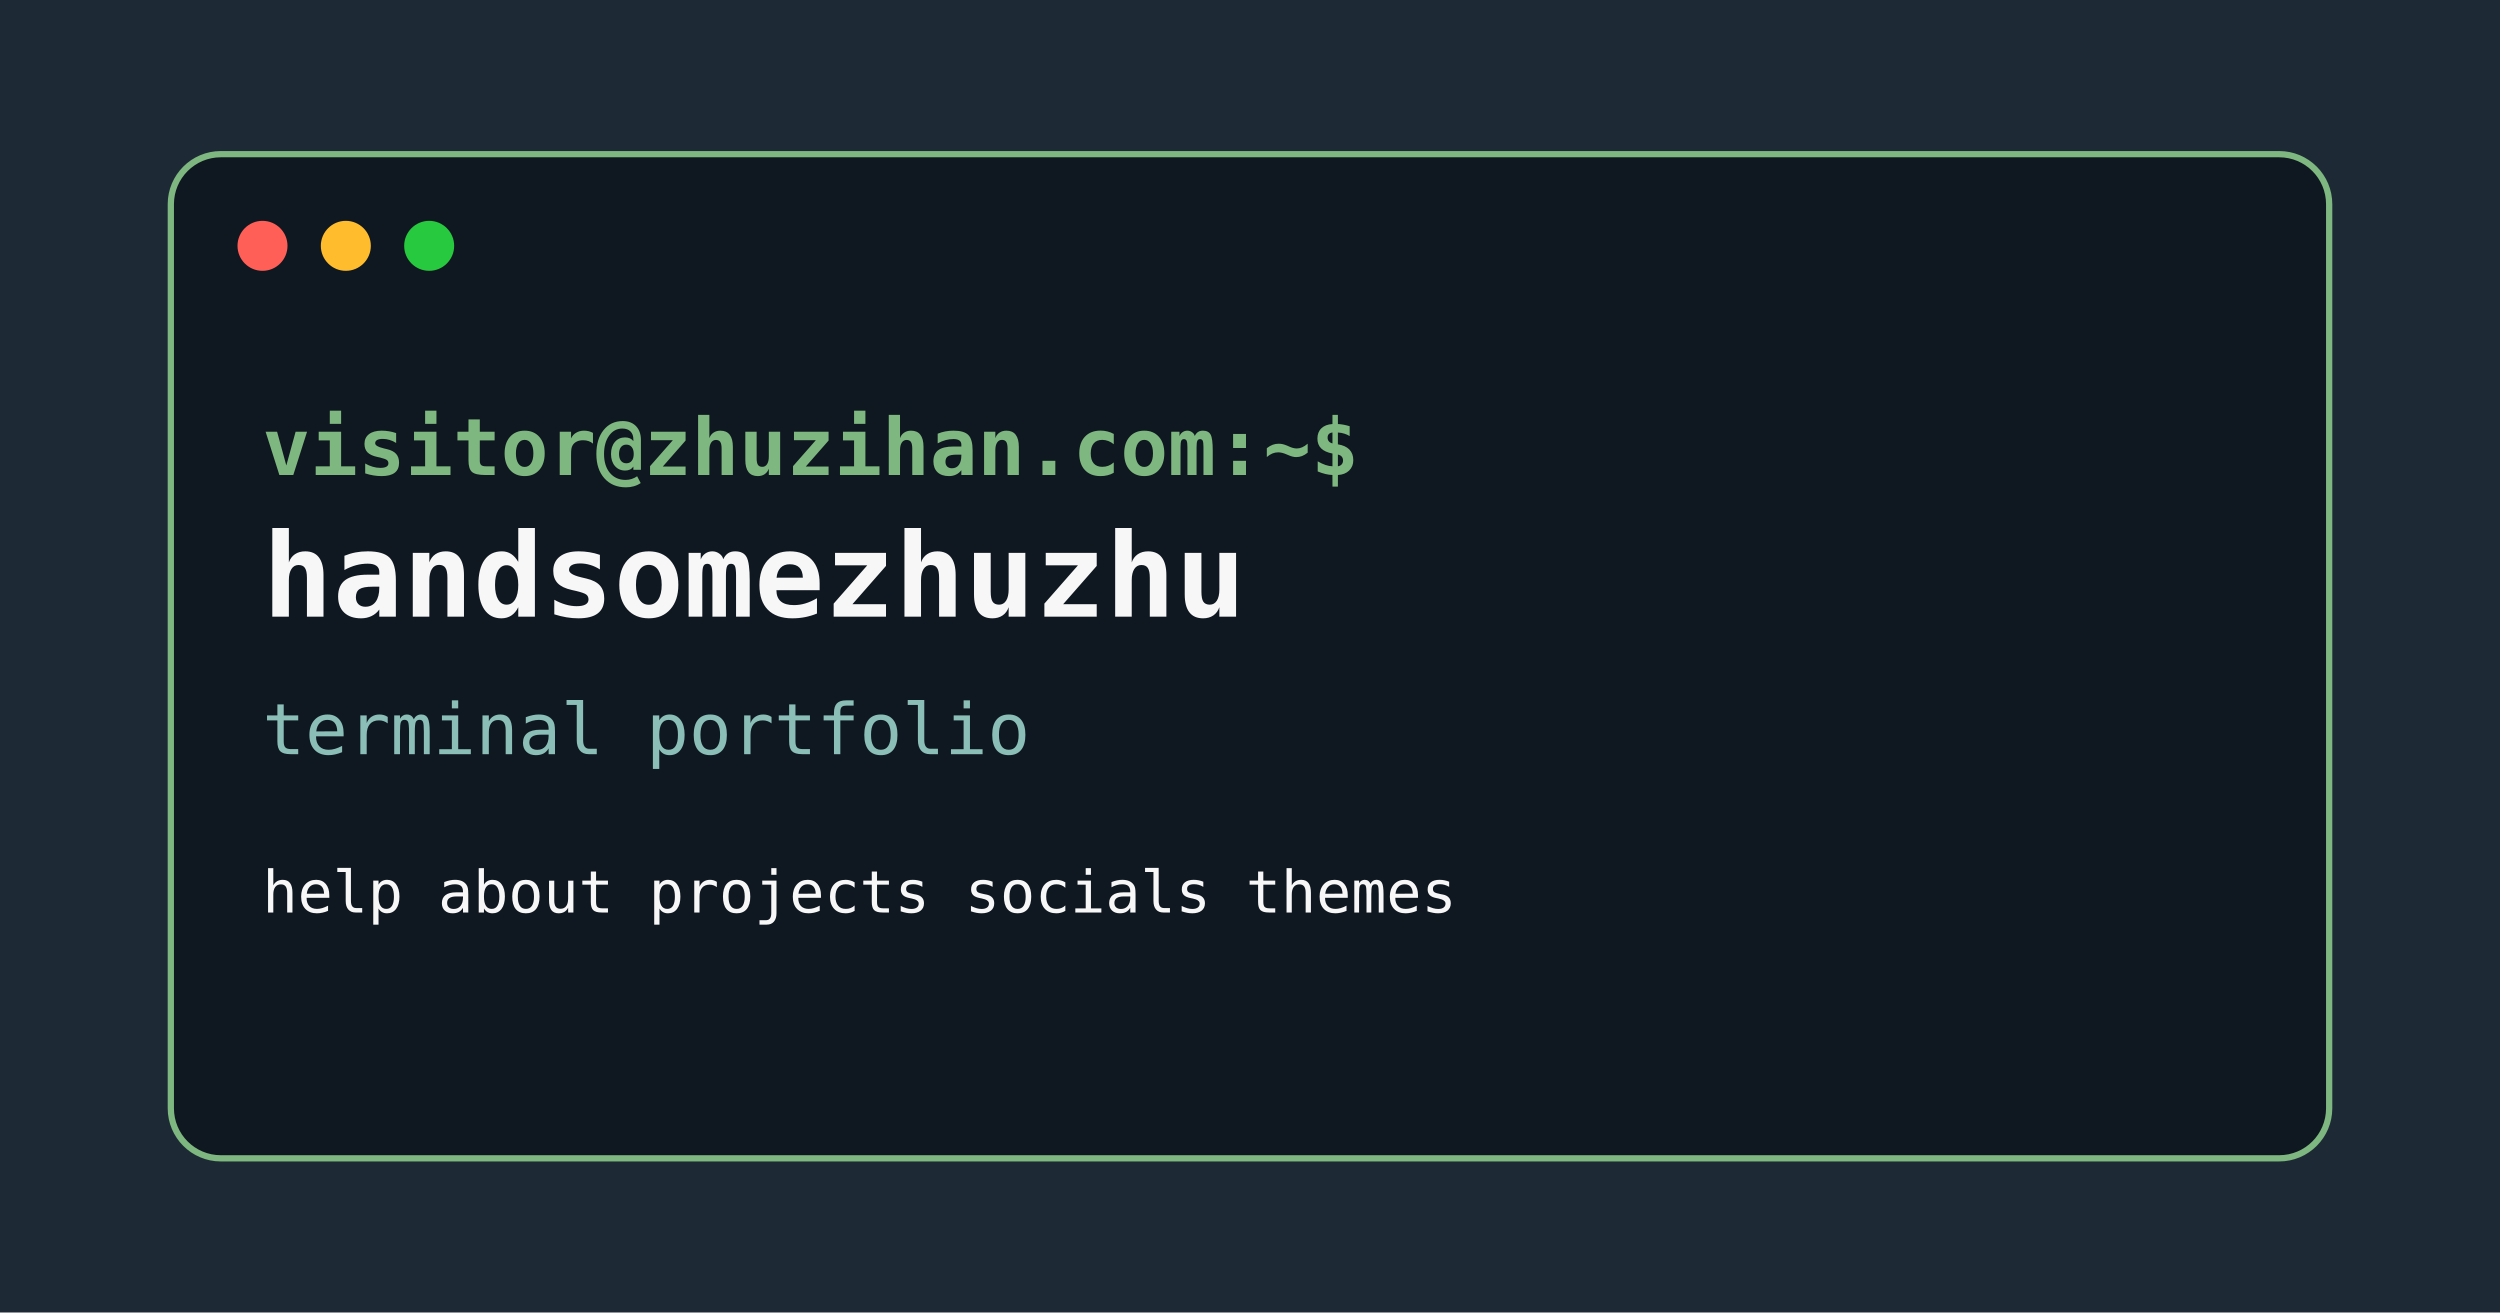
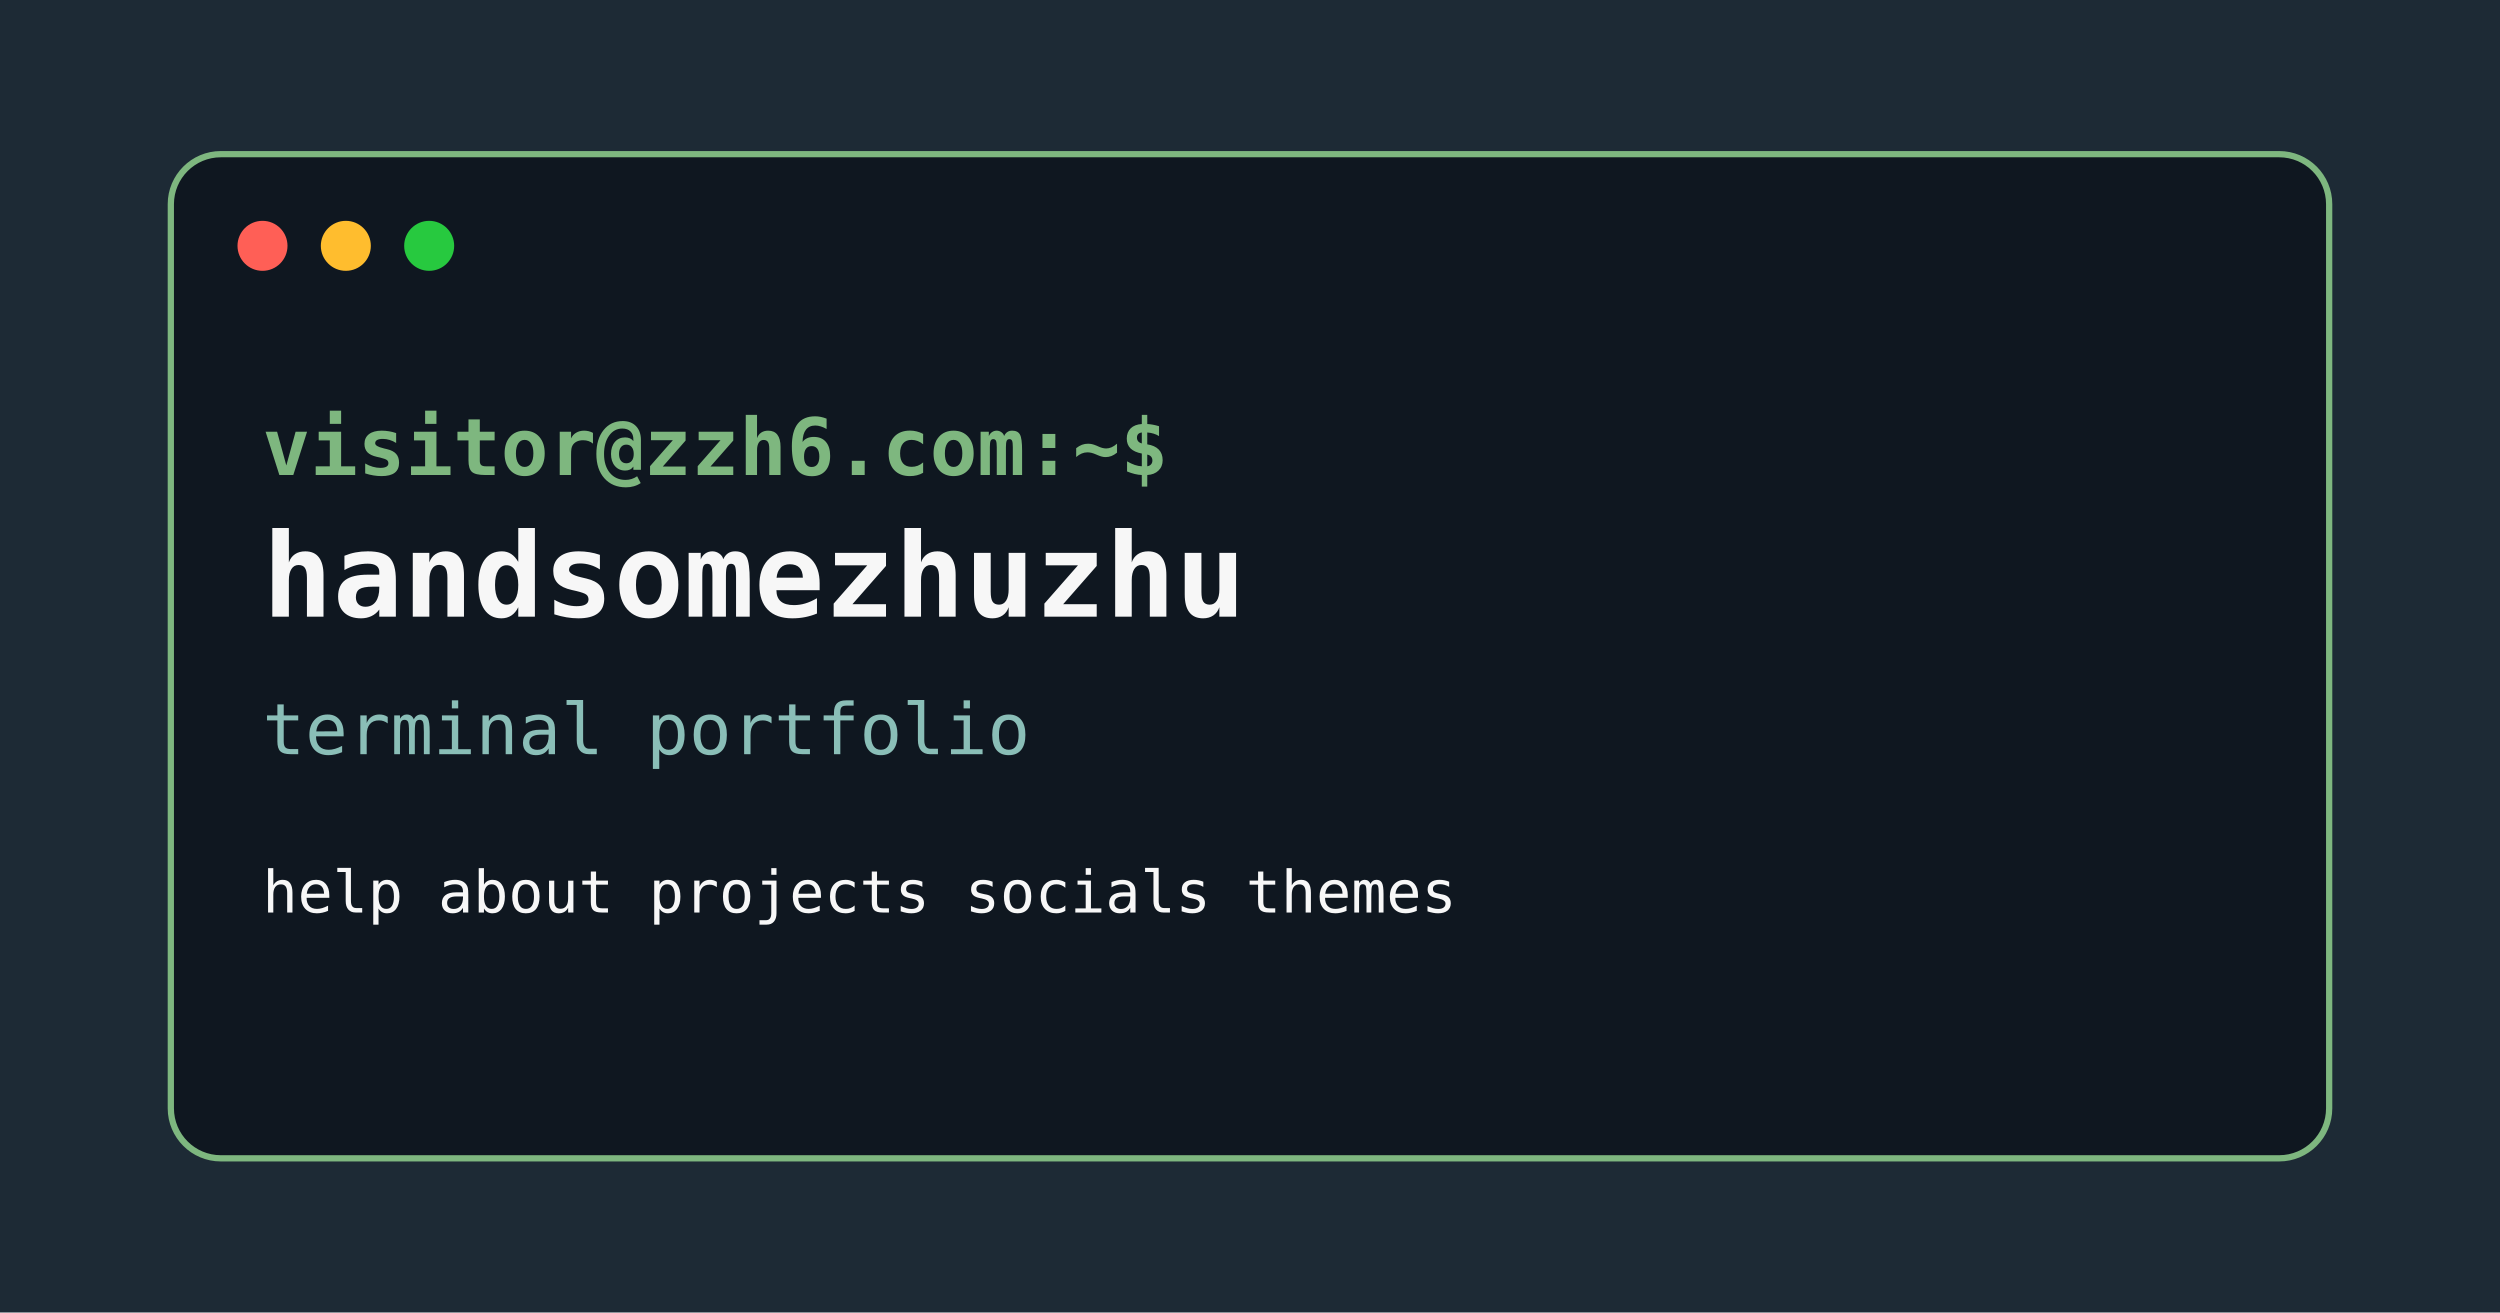
<svg xmlns="http://www.w3.org/2000/svg" width="1200" height="630" viewBox="0 0 1200 630" role="img" aria-labelledby="title desc">
  <rect width="1200" height="630" fill="#1d2a35" />
  <rect x="82" y="74" width="1036" height="482" rx="24" fill="#0f1720" stroke="#7eb77f" stroke-width="3" />
  <circle cx="126" cy="118" r="12" fill="#ff5f56" />
  <circle cx="166" cy="118" r="12" fill="#ffbd2e" />
  <circle cx="206" cy="118" r="12" fill="#27c93f" />
-   <text x="126" y="228" fill="#7eb77f" font-family="IBM Plex Mono, Consolas, monospace" font-size="38" font-weight="700">visitor@zhuzihan.com:~$</text>
+   <text x="126" y="228" fill="#7eb77f" font-family="IBM Plex Mono, Consolas, monospace" font-size="38" font-weight="700">visitor@zzh6.com:~$</text>
  <text x="126" y="296" fill="#f7f7f7" font-family="IBM Plex Mono, Consolas, monospace" font-size="56" font-weight="700">handsomezhuzhu</text>
  <text x="126" y="362" fill="#8abeb7" font-family="IBM Plex Mono, Consolas, monospace" font-size="34" font-weight="500">terminal portfolio</text>
  <text x="126" y="438" fill="#f7f7f7" font-family="IBM Plex Mono, Consolas, monospace" font-size="28">help  about  projects  socials  themes</text>
</svg>
